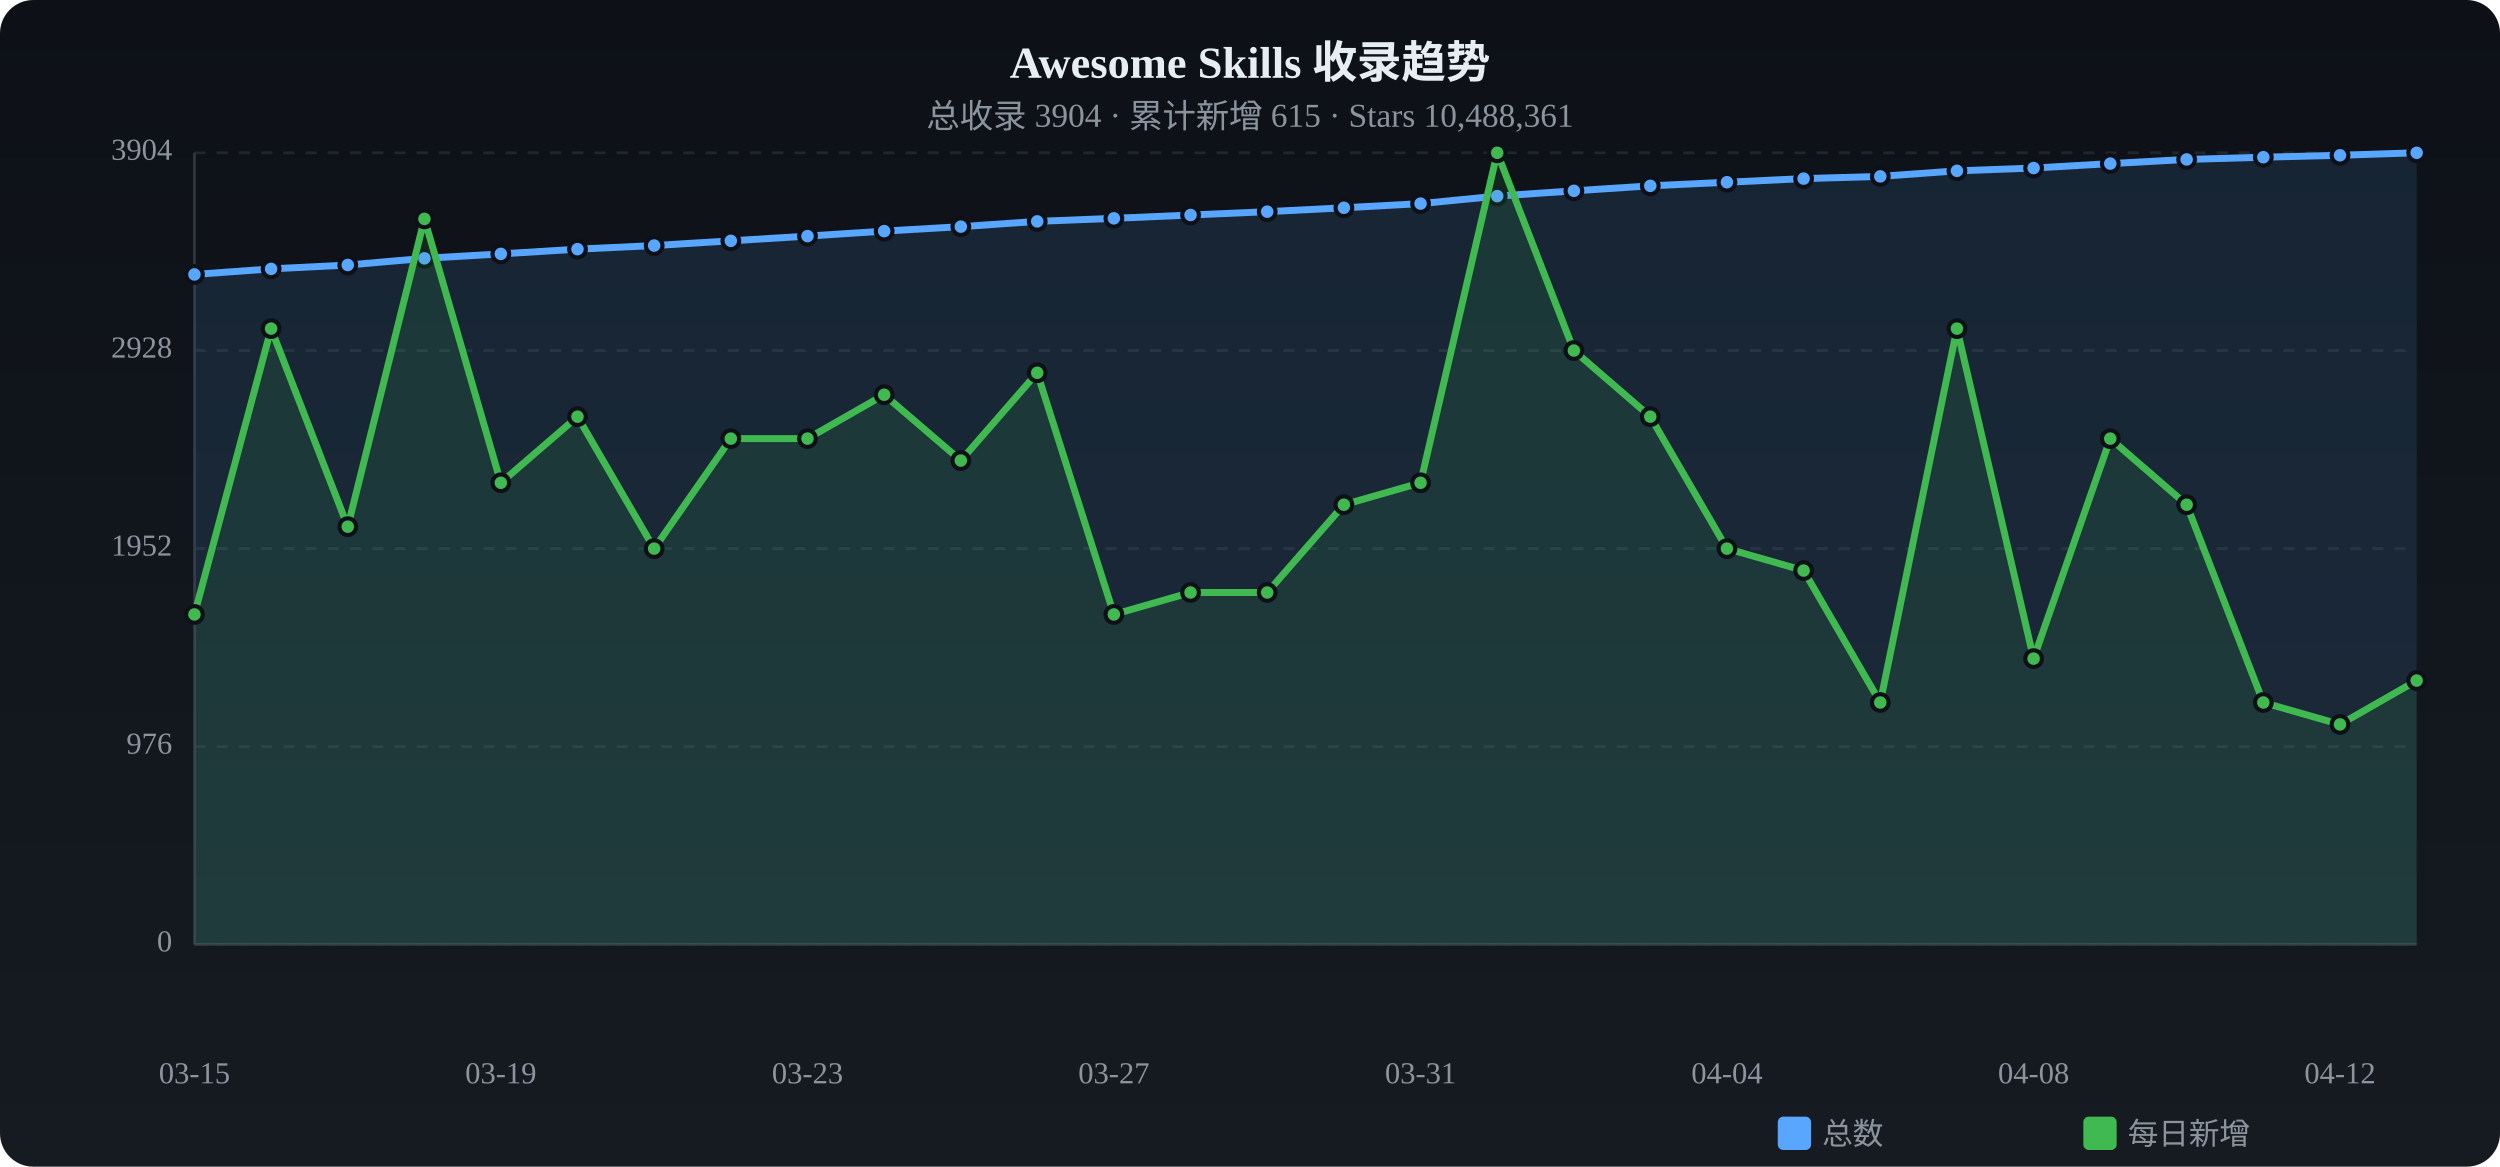
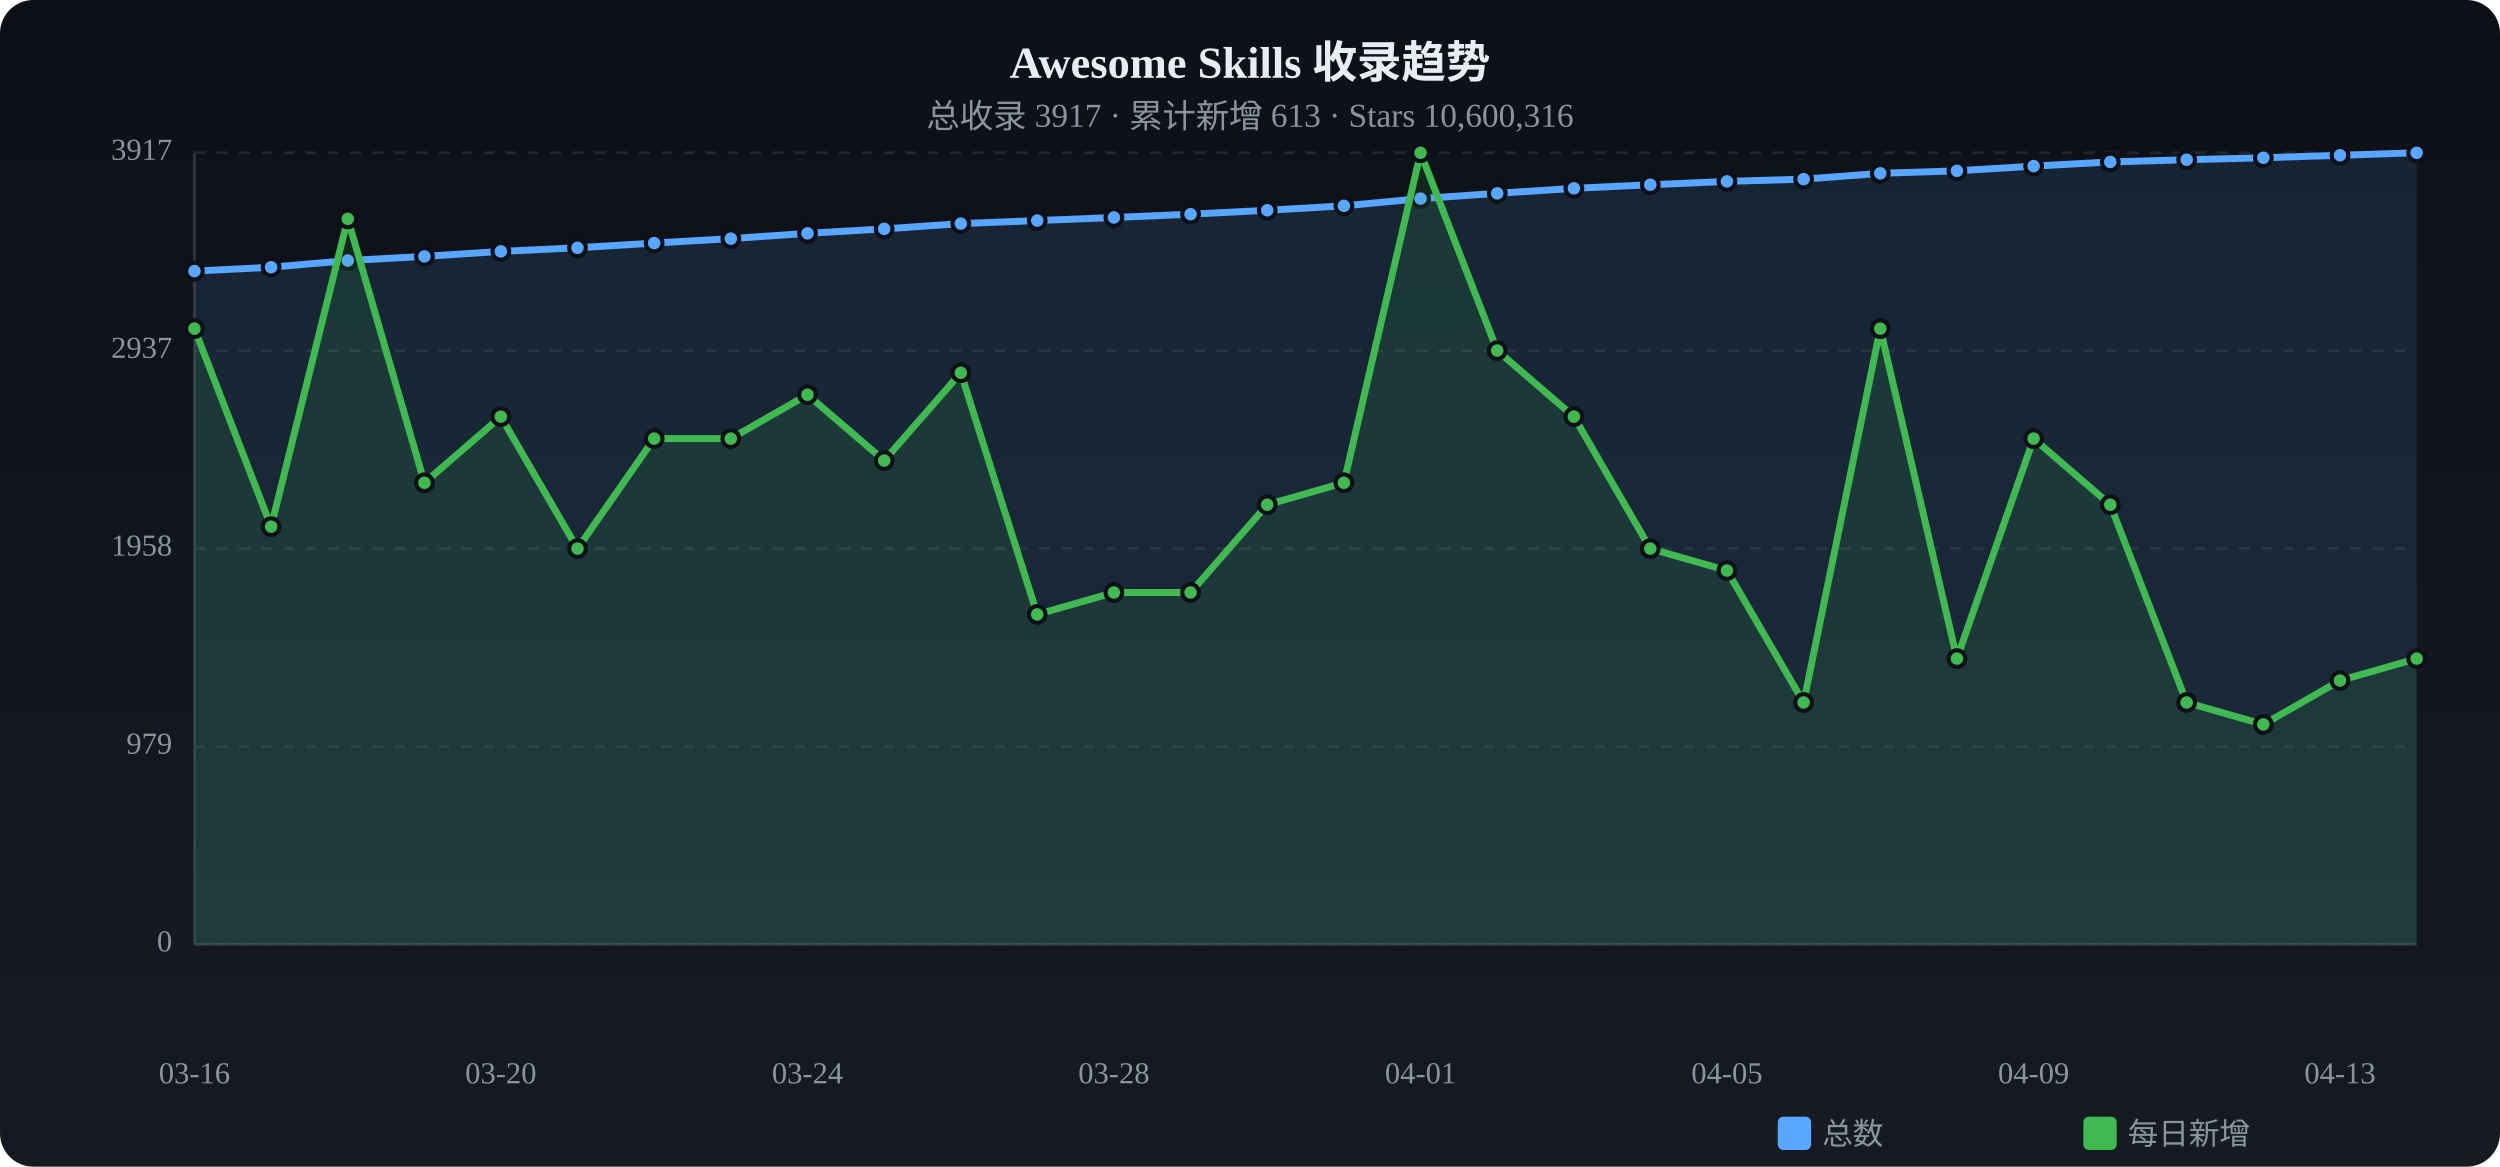
<svg xmlns="http://www.w3.org/2000/svg" viewBox="0 0 900 420" width="900" height="420">
  <defs>
    <linearGradient id="tbg" x1="0%" y1="0%" x2="0%" y2="100%">
      <stop offset="0%" stop-color="#0d1117" />
      <stop offset="100%" stop-color="#161b22" />
    </linearGradient>
  </defs>
  <rect width="900" height="420" rx="12" fill="url(#tbg)" />
  <text x="450.0" y="28" text-anchor="middle" fill="#e6edf3" font-size="16" font-weight="bold">Awesome Skills 收录趋势</text>
-   <text x="450.0" y="46" text-anchor="middle" fill="#8b949e" font-size="12">总收录 3904 · 累计新增 615 · Stars 10,488,361</text>
+   <text x="450.0" y="46" text-anchor="middle" fill="#8b949e" font-size="12">总收录 3917 · 累计新增 613 · Stars 10,600,316</text>
  <text x="62" y="340.0" text-anchor="end" fill="#8b949e" font-size="11" dominant-baseline="middle">0</text>
  <line x1="70" y1="340.0" x2="870" y2="340.0" stroke="#21262d" stroke-dasharray="4 4" />
-   <text x="62" y="268.8" text-anchor="end" fill="#8b949e" font-size="11" dominant-baseline="middle">976</text>
+   <text x="62" y="268.8" text-anchor="end" fill="#8b949e" font-size="11" dominant-baseline="middle">979</text>
  <line x1="70" y1="268.8" x2="870" y2="268.8" stroke="#21262d" stroke-dasharray="4 4" />
-   <text x="62" y="197.5" text-anchor="end" fill="#8b949e" font-size="11" dominant-baseline="middle">1952</text>
+   <text x="62" y="197.5" text-anchor="end" fill="#8b949e" font-size="11" dominant-baseline="middle">1958</text>
  <line x1="70" y1="197.5" x2="870" y2="197.5" stroke="#21262d" stroke-dasharray="4 4" />
-   <text x="62" y="126.2" text-anchor="end" fill="#8b949e" font-size="11" dominant-baseline="middle">2928</text>
-   <line x1="70" y1="126.2" x2="870" y2="126.2" stroke="#21262d" stroke-dasharray="4 4" />
-   <text x="62" y="55.0" text-anchor="end" fill="#8b949e" font-size="11" dominant-baseline="middle">3904</text>
+   <text x="62" y="126.3" text-anchor="end" fill="#8b949e" font-size="11" dominant-baseline="middle">2937</text>
+   <line x1="70" y1="126.3" x2="870" y2="126.3" stroke="#21262d" stroke-dasharray="4 4" />
+   <text x="62" y="55.0" text-anchor="end" fill="#8b949e" font-size="11" dominant-baseline="middle">3917</text>
  <line x1="70" y1="55.0" x2="870" y2="55.0" stroke="#21262d" stroke-dasharray="4 4" />
  <line x1="70" y1="55" x2="70" y2="340" stroke="#30363d" />
  <line x1="70" y1="340" x2="870" y2="340" stroke="#30363d" />
-   <path d="M70.0,98.8 L97.6,96.8 L125.2,95.4 L152.8,93.0 L180.3,91.4 L207.9,89.7 L235.5,88.4 L263.1,86.7 L290.7,85.0 L318.3,83.2 L345.9,81.6 L373.4,79.7 L401.0,78.6 L428.6,77.4 L456.2,76.2 L483.8,74.8 L511.4,73.3 L539.0,70.6 L566.6,68.7 L594.1,66.9 L621.7,65.6 L649.3,64.3 L676.9,63.5 L704.5,61.5 L732.1,60.5 L759.7,58.9 L787.2,57.4 L814.8,56.6 L842.4,55.9 L870.0,55.0 L870.0,340 L70.0,340 Z" fill="#58a6ff" opacity="0.12" />
-   <polyline points="70.0,98.8 97.6,96.8 125.2,95.4 152.8,93.0 180.3,91.4 207.9,89.7 235.5,88.4 263.1,86.7 290.7,85.0 318.3,83.2 345.9,81.6 373.4,79.7 401.0,78.6 428.6,77.4 456.2,76.2 483.8,74.8 511.4,73.3 539.0,70.6 566.6,68.7 594.1,66.9 621.7,65.6 649.3,64.3 676.9,63.5 704.5,61.5 732.1,60.5 759.7,58.9 787.2,57.4 814.8,56.6 842.4,55.9 870.0,55.0" fill="none" stroke="#58a6ff" stroke-width="2.5" stroke-linecap="round" stroke-linejoin="round" />
-   <circle cx="70.0" cy="98.8" r="3" fill="#58a6ff" stroke="#0d1117" stroke-width="1.5" />
-   <circle cx="97.6" cy="96.8" r="3" fill="#58a6ff" stroke="#0d1117" stroke-width="1.5" />
-   <circle cx="125.2" cy="95.4" r="3" fill="#58a6ff" stroke="#0d1117" stroke-width="1.5" />
-   <circle cx="152.8" cy="93.0" r="3" fill="#58a6ff" stroke="#0d1117" stroke-width="1.5" />
-   <circle cx="180.3" cy="91.4" r="3" fill="#58a6ff" stroke="#0d1117" stroke-width="1.5" />
-   <circle cx="207.9" cy="89.7" r="3" fill="#58a6ff" stroke="#0d1117" stroke-width="1.5" />
-   <circle cx="235.5" cy="88.4" r="3" fill="#58a6ff" stroke="#0d1117" stroke-width="1.5" />
-   <circle cx="263.1" cy="86.7" r="3" fill="#58a6ff" stroke="#0d1117" stroke-width="1.5" />
-   <circle cx="290.7" cy="85.0" r="3" fill="#58a6ff" stroke="#0d1117" stroke-width="1.5" />
-   <circle cx="318.3" cy="83.2" r="3" fill="#58a6ff" stroke="#0d1117" stroke-width="1.5" />
-   <circle cx="345.9" cy="81.6" r="3" fill="#58a6ff" stroke="#0d1117" stroke-width="1.5" />
-   <circle cx="373.4" cy="79.7" r="3" fill="#58a6ff" stroke="#0d1117" stroke-width="1.5" />
-   <circle cx="401.0" cy="78.6" r="3" fill="#58a6ff" stroke="#0d1117" stroke-width="1.5" />
-   <circle cx="428.6" cy="77.4" r="3" fill="#58a6ff" stroke="#0d1117" stroke-width="1.5" />
-   <circle cx="456.2" cy="76.2" r="3" fill="#58a6ff" stroke="#0d1117" stroke-width="1.5" />
-   <circle cx="483.8" cy="74.8" r="3" fill="#58a6ff" stroke="#0d1117" stroke-width="1.5" />
-   <circle cx="511.4" cy="73.3" r="3" fill="#58a6ff" stroke="#0d1117" stroke-width="1.5" />
-   <circle cx="539.0" cy="70.6" r="3" fill="#58a6ff" stroke="#0d1117" stroke-width="1.5" />
-   <circle cx="566.6" cy="68.7" r="3" fill="#58a6ff" stroke="#0d1117" stroke-width="1.5" />
-   <circle cx="594.1" cy="66.9" r="3" fill="#58a6ff" stroke="#0d1117" stroke-width="1.5" />
-   <circle cx="621.7" cy="65.6" r="3" fill="#58a6ff" stroke="#0d1117" stroke-width="1.5" />
-   <circle cx="649.3" cy="64.3" r="3" fill="#58a6ff" stroke="#0d1117" stroke-width="1.5" />
-   <circle cx="676.9" cy="63.5" r="3" fill="#58a6ff" stroke="#0d1117" stroke-width="1.5" />
+   <path d="M70.0,97.6 L97.6,96.2 L125.2,93.8 L152.8,92.3 L180.3,90.5 L207.9,89.2 L235.5,87.5 L263.1,85.9 L290.7,84.0 L318.3,82.4 L345.9,80.5 L373.4,79.4 L401.0,78.3 L428.6,77.1 L456.2,75.7 L483.8,74.1 L511.4,71.5 L539.0,69.6 L566.6,67.8 L594.1,66.5 L621.7,65.3 L649.3,64.5 L676.9,62.4 L704.5,61.5 L732.1,59.8 L759.7,58.3 L787.2,57.5 L814.8,56.8 L842.4,55.9 L870.0,55.0 L870.0,340 L70.0,340 Z" fill="#58a6ff" opacity="0.12" />
+   <polyline points="70.0,97.6 97.6,96.2 125.2,93.8 152.8,92.3 180.3,90.5 207.9,89.2 235.5,87.5 263.1,85.9 290.7,84.0 318.3,82.4 345.9,80.5 373.4,79.4 401.0,78.3 428.6,77.1 456.2,75.7 483.8,74.1 511.4,71.5 539.0,69.6 566.6,67.8 594.1,66.5 621.7,65.3 649.3,64.5 676.9,62.4 704.5,61.5 732.1,59.8 759.7,58.3 787.2,57.5 814.8,56.8 842.4,55.9 870.0,55.0" fill="none" stroke="#58a6ff" stroke-width="2.5" stroke-linecap="round" stroke-linejoin="round" />
+   <circle cx="70.0" cy="97.6" r="3" fill="#58a6ff" stroke="#0d1117" stroke-width="1.5" />
+   <circle cx="97.6" cy="96.2" r="3" fill="#58a6ff" stroke="#0d1117" stroke-width="1.5" />
+   <circle cx="125.2" cy="93.8" r="3" fill="#58a6ff" stroke="#0d1117" stroke-width="1.5" />
+   <circle cx="152.8" cy="92.3" r="3" fill="#58a6ff" stroke="#0d1117" stroke-width="1.5" />
+   <circle cx="180.3" cy="90.5" r="3" fill="#58a6ff" stroke="#0d1117" stroke-width="1.5" />
+   <circle cx="207.9" cy="89.2" r="3" fill="#58a6ff" stroke="#0d1117" stroke-width="1.5" />
+   <circle cx="235.5" cy="87.5" r="3" fill="#58a6ff" stroke="#0d1117" stroke-width="1.5" />
+   <circle cx="263.1" cy="85.9" r="3" fill="#58a6ff" stroke="#0d1117" stroke-width="1.5" />
+   <circle cx="290.7" cy="84.0" r="3" fill="#58a6ff" stroke="#0d1117" stroke-width="1.5" />
+   <circle cx="318.3" cy="82.4" r="3" fill="#58a6ff" stroke="#0d1117" stroke-width="1.5" />
+   <circle cx="345.9" cy="80.5" r="3" fill="#58a6ff" stroke="#0d1117" stroke-width="1.5" />
+   <circle cx="373.4" cy="79.4" r="3" fill="#58a6ff" stroke="#0d1117" stroke-width="1.5" />
+   <circle cx="401.0" cy="78.3" r="3" fill="#58a6ff" stroke="#0d1117" stroke-width="1.5" />
+   <circle cx="428.6" cy="77.1" r="3" fill="#58a6ff" stroke="#0d1117" stroke-width="1.5" />
+   <circle cx="456.2" cy="75.7" r="3" fill="#58a6ff" stroke="#0d1117" stroke-width="1.5" />
+   <circle cx="483.8" cy="74.1" r="3" fill="#58a6ff" stroke="#0d1117" stroke-width="1.5" />
+   <circle cx="511.4" cy="71.5" r="3" fill="#58a6ff" stroke="#0d1117" stroke-width="1.5" />
+   <circle cx="539.0" cy="69.6" r="3" fill="#58a6ff" stroke="#0d1117" stroke-width="1.5" />
+   <circle cx="566.6" cy="67.8" r="3" fill="#58a6ff" stroke="#0d1117" stroke-width="1.5" />
+   <circle cx="594.1" cy="66.5" r="3" fill="#58a6ff" stroke="#0d1117" stroke-width="1.5" />
+   <circle cx="621.7" cy="65.3" r="3" fill="#58a6ff" stroke="#0d1117" stroke-width="1.5" />
+   <circle cx="649.3" cy="64.5" r="3" fill="#58a6ff" stroke="#0d1117" stroke-width="1.5" />
+   <circle cx="676.9" cy="62.4" r="3" fill="#58a6ff" stroke="#0d1117" stroke-width="1.5" />
  <circle cx="704.5" cy="61.5" r="3" fill="#58a6ff" stroke="#0d1117" stroke-width="1.5" />
-   <circle cx="732.1" cy="60.5" r="3" fill="#58a6ff" stroke="#0d1117" stroke-width="1.5" />
-   <circle cx="759.7" cy="58.9" r="3" fill="#58a6ff" stroke="#0d1117" stroke-width="1.5" />
-   <circle cx="787.2" cy="57.4" r="3" fill="#58a6ff" stroke="#0d1117" stroke-width="1.5" />
-   <circle cx="814.8" cy="56.6" r="3" fill="#58a6ff" stroke="#0d1117" stroke-width="1.5" />
+   <circle cx="732.1" cy="59.8" r="3" fill="#58a6ff" stroke="#0d1117" stroke-width="1.5" />
+   <circle cx="759.7" cy="58.3" r="3" fill="#58a6ff" stroke="#0d1117" stroke-width="1.5" />
+   <circle cx="787.2" cy="57.5" r="3" fill="#58a6ff" stroke="#0d1117" stroke-width="1.5" />
+   <circle cx="814.8" cy="56.8" r="3" fill="#58a6ff" stroke="#0d1117" stroke-width="1.5" />
  <circle cx="842.4" cy="55.9" r="3" fill="#58a6ff" stroke="#0d1117" stroke-width="1.5" />
  <circle cx="870.0" cy="55.0" r="3" fill="#58a6ff" stroke="#0d1117" stroke-width="1.5" />
-   <path d="M70.0,221.2 L97.6,118.3 L125.2,189.6 L152.8,78.8 L180.3,173.8 L207.9,150.0 L235.5,197.5 L263.1,157.9 L290.7,157.9 L318.3,142.1 L345.9,165.8 L373.4,134.2 L401.0,221.2 L428.6,213.3 L456.2,213.3 L483.8,181.7 L511.4,173.8 L539.0,55.0 L566.6,126.2 L594.1,150.0 L621.7,197.5 L649.3,205.4 L676.9,252.9 L704.5,118.3 L732.1,237.1 L759.7,157.9 L787.2,181.7 L814.8,252.9 L842.4,260.8 L870.0,245.0 L870.0,340 L70.0,340 Z" fill="#3fb950" opacity="0.12" />
-   <polyline points="70.0,221.2 97.6,118.3 125.2,189.6 152.8,78.8 180.3,173.8 207.9,150.0 235.5,197.5 263.1,157.9 290.7,157.9 318.3,142.1 345.9,165.8 373.4,134.2 401.0,221.2 428.6,213.3 456.2,213.3 483.8,181.7 511.4,173.8 539.0,55.0 566.6,126.2 594.1,150.0 621.7,197.5 649.3,205.4 676.9,252.9 704.5,118.3 732.1,237.1 759.7,157.9 787.2,181.7 814.8,252.9 842.4,260.8 870.0,245.0" fill="none" stroke="#3fb950" stroke-width="2.5" stroke-linecap="round" stroke-linejoin="round" />
-   <circle cx="70.0" cy="221.2" r="3" fill="#3fb950" stroke="#0d1117" stroke-width="1.5" />
-   <circle cx="97.6" cy="118.3" r="3" fill="#3fb950" stroke="#0d1117" stroke-width="1.5" />
-   <circle cx="125.2" cy="189.6" r="3" fill="#3fb950" stroke="#0d1117" stroke-width="1.5" />
-   <circle cx="152.8" cy="78.8" r="3" fill="#3fb950" stroke="#0d1117" stroke-width="1.5" />
-   <circle cx="180.3" cy="173.8" r="3" fill="#3fb950" stroke="#0d1117" stroke-width="1.5" />
-   <circle cx="207.9" cy="150.0" r="3" fill="#3fb950" stroke="#0d1117" stroke-width="1.5" />
-   <circle cx="235.5" cy="197.5" r="3" fill="#3fb950" stroke="#0d1117" stroke-width="1.5" />
+   <path d="M70.0,118.3 L97.6,189.6 L125.2,78.8 L152.8,173.8 L180.3,150.0 L207.9,197.5 L235.5,157.9 L263.1,157.9 L290.7,142.1 L318.3,165.8 L345.9,134.2 L373.4,221.2 L401.0,213.3 L428.6,213.3 L456.2,181.7 L483.8,173.8 L511.4,55.0 L539.0,126.2 L566.6,150.0 L594.1,197.5 L621.7,205.4 L649.3,252.9 L676.9,118.3 L704.5,237.1 L732.1,157.9 L759.7,181.7 L787.2,252.9 L814.8,260.8 L842.4,245.0 L870.0,237.1 L870.0,340 L70.0,340 Z" fill="#3fb950" opacity="0.12" />
+   <polyline points="70.0,118.3 97.6,189.6 125.2,78.8 152.8,173.8 180.3,150.0 207.9,197.5 235.5,157.9 263.1,157.9 290.7,142.1 318.3,165.8 345.9,134.2 373.4,221.2 401.0,213.3 428.6,213.3 456.2,181.7 483.8,173.8 511.4,55.0 539.0,126.2 566.6,150.0 594.1,197.5 621.7,205.4 649.3,252.9 676.9,118.3 704.5,237.1 732.1,157.9 759.7,181.7 787.2,252.9 814.8,260.8 842.4,245.0 870.0,237.1" fill="none" stroke="#3fb950" stroke-width="2.5" stroke-linecap="round" stroke-linejoin="round" />
+   <circle cx="70.0" cy="118.3" r="3" fill="#3fb950" stroke="#0d1117" stroke-width="1.5" />
+   <circle cx="97.6" cy="189.6" r="3" fill="#3fb950" stroke="#0d1117" stroke-width="1.5" />
+   <circle cx="125.2" cy="78.8" r="3" fill="#3fb950" stroke="#0d1117" stroke-width="1.5" />
+   <circle cx="152.8" cy="173.8" r="3" fill="#3fb950" stroke="#0d1117" stroke-width="1.5" />
+   <circle cx="180.3" cy="150.0" r="3" fill="#3fb950" stroke="#0d1117" stroke-width="1.5" />
+   <circle cx="207.9" cy="197.5" r="3" fill="#3fb950" stroke="#0d1117" stroke-width="1.5" />
+   <circle cx="235.5" cy="157.9" r="3" fill="#3fb950" stroke="#0d1117" stroke-width="1.5" />
  <circle cx="263.1" cy="157.9" r="3" fill="#3fb950" stroke="#0d1117" stroke-width="1.5" />
-   <circle cx="290.7" cy="157.9" r="3" fill="#3fb950" stroke="#0d1117" stroke-width="1.5" />
-   <circle cx="318.3" cy="142.1" r="3" fill="#3fb950" stroke="#0d1117" stroke-width="1.5" />
-   <circle cx="345.9" cy="165.8" r="3" fill="#3fb950" stroke="#0d1117" stroke-width="1.5" />
-   <circle cx="373.4" cy="134.2" r="3" fill="#3fb950" stroke="#0d1117" stroke-width="1.5" />
-   <circle cx="401.0" cy="221.2" r="3" fill="#3fb950" stroke="#0d1117" stroke-width="1.5" />
+   <circle cx="290.7" cy="142.1" r="3" fill="#3fb950" stroke="#0d1117" stroke-width="1.5" />
+   <circle cx="318.3" cy="165.8" r="3" fill="#3fb950" stroke="#0d1117" stroke-width="1.5" />
+   <circle cx="345.9" cy="134.2" r="3" fill="#3fb950" stroke="#0d1117" stroke-width="1.5" />
+   <circle cx="373.4" cy="221.2" r="3" fill="#3fb950" stroke="#0d1117" stroke-width="1.5" />
+   <circle cx="401.0" cy="213.3" r="3" fill="#3fb950" stroke="#0d1117" stroke-width="1.5" />
  <circle cx="428.6" cy="213.3" r="3" fill="#3fb950" stroke="#0d1117" stroke-width="1.5" />
-   <circle cx="456.2" cy="213.3" r="3" fill="#3fb950" stroke="#0d1117" stroke-width="1.5" />
-   <circle cx="483.8" cy="181.7" r="3" fill="#3fb950" stroke="#0d1117" stroke-width="1.5" />
-   <circle cx="511.4" cy="173.8" r="3" fill="#3fb950" stroke="#0d1117" stroke-width="1.5" />
-   <circle cx="539.0" cy="55.0" r="3" fill="#3fb950" stroke="#0d1117" stroke-width="1.5" />
-   <circle cx="566.6" cy="126.2" r="3" fill="#3fb950" stroke="#0d1117" stroke-width="1.5" />
-   <circle cx="594.1" cy="150.0" r="3" fill="#3fb950" stroke="#0d1117" stroke-width="1.5" />
-   <circle cx="621.7" cy="197.5" r="3" fill="#3fb950" stroke="#0d1117" stroke-width="1.5" />
-   <circle cx="649.3" cy="205.4" r="3" fill="#3fb950" stroke="#0d1117" stroke-width="1.5" />
-   <circle cx="676.9" cy="252.9" r="3" fill="#3fb950" stroke="#0d1117" stroke-width="1.5" />
-   <circle cx="704.5" cy="118.3" r="3" fill="#3fb950" stroke="#0d1117" stroke-width="1.5" />
-   <circle cx="732.1" cy="237.1" r="3" fill="#3fb950" stroke="#0d1117" stroke-width="1.5" />
-   <circle cx="759.7" cy="157.9" r="3" fill="#3fb950" stroke="#0d1117" stroke-width="1.5" />
-   <circle cx="787.2" cy="181.7" r="3" fill="#3fb950" stroke="#0d1117" stroke-width="1.5" />
-   <circle cx="814.8" cy="252.9" r="3" fill="#3fb950" stroke="#0d1117" stroke-width="1.5" />
-   <circle cx="842.4" cy="260.8" r="3" fill="#3fb950" stroke="#0d1117" stroke-width="1.5" />
-   <circle cx="870.0" cy="245.0" r="3" fill="#3fb950" stroke="#0d1117" stroke-width="1.5" />
-   <text x="70.0" y="390" text-anchor="middle" fill="#8b949e" font-size="11">03-15</text>
-   <text x="180.3" y="390" text-anchor="middle" fill="#8b949e" font-size="11">03-19</text>
-   <text x="290.7" y="390" text-anchor="middle" fill="#8b949e" font-size="11">03-23</text>
-   <text x="401.0" y="390" text-anchor="middle" fill="#8b949e" font-size="11">03-27</text>
-   <text x="511.4" y="390" text-anchor="middle" fill="#8b949e" font-size="11">03-31</text>
-   <text x="621.7" y="390" text-anchor="middle" fill="#8b949e" font-size="11">04-04</text>
-   <text x="732.1" y="390" text-anchor="middle" fill="#8b949e" font-size="11">04-08</text>
-   <text x="842.4" y="390" text-anchor="middle" fill="#8b949e" font-size="11">04-12</text>
+   <circle cx="456.2" cy="181.7" r="3" fill="#3fb950" stroke="#0d1117" stroke-width="1.5" />
+   <circle cx="483.8" cy="173.8" r="3" fill="#3fb950" stroke="#0d1117" stroke-width="1.5" />
+   <circle cx="511.4" cy="55.0" r="3" fill="#3fb950" stroke="#0d1117" stroke-width="1.5" />
+   <circle cx="539.0" cy="126.2" r="3" fill="#3fb950" stroke="#0d1117" stroke-width="1.5" />
+   <circle cx="566.6" cy="150.0" r="3" fill="#3fb950" stroke="#0d1117" stroke-width="1.5" />
+   <circle cx="594.1" cy="197.5" r="3" fill="#3fb950" stroke="#0d1117" stroke-width="1.5" />
+   <circle cx="621.7" cy="205.4" r="3" fill="#3fb950" stroke="#0d1117" stroke-width="1.5" />
+   <circle cx="649.3" cy="252.9" r="3" fill="#3fb950" stroke="#0d1117" stroke-width="1.5" />
+   <circle cx="676.9" cy="118.3" r="3" fill="#3fb950" stroke="#0d1117" stroke-width="1.5" />
+   <circle cx="704.5" cy="237.1" r="3" fill="#3fb950" stroke="#0d1117" stroke-width="1.5" />
+   <circle cx="732.1" cy="157.9" r="3" fill="#3fb950" stroke="#0d1117" stroke-width="1.5" />
+   <circle cx="759.7" cy="181.7" r="3" fill="#3fb950" stroke="#0d1117" stroke-width="1.5" />
+   <circle cx="787.2" cy="252.9" r="3" fill="#3fb950" stroke="#0d1117" stroke-width="1.5" />
+   <circle cx="814.8" cy="260.8" r="3" fill="#3fb950" stroke="#0d1117" stroke-width="1.5" />
+   <circle cx="842.4" cy="245.0" r="3" fill="#3fb950" stroke="#0d1117" stroke-width="1.5" />
+   <circle cx="870.0" cy="237.1" r="3" fill="#3fb950" stroke="#0d1117" stroke-width="1.5" />
+   <text x="70.0" y="390" text-anchor="middle" fill="#8b949e" font-size="11">03-16</text>
+   <text x="180.3" y="390" text-anchor="middle" fill="#8b949e" font-size="11">03-20</text>
+   <text x="290.7" y="390" text-anchor="middle" fill="#8b949e" font-size="11">03-24</text>
+   <text x="401.0" y="390" text-anchor="middle" fill="#8b949e" font-size="11">03-28</text>
+   <text x="511.4" y="390" text-anchor="middle" fill="#8b949e" font-size="11">04-01</text>
+   <text x="621.7" y="390" text-anchor="middle" fill="#8b949e" font-size="11">04-05</text>
+   <text x="732.1" y="390" text-anchor="middle" fill="#8b949e" font-size="11">04-09</text>
+   <text x="842.4" y="390" text-anchor="middle" fill="#8b949e" font-size="11">04-13</text>
  <rect x="640" y="402" width="12" height="12" rx="2" fill="#58a6ff" />
  <text x="656" y="412" fill="#8b949e" font-size="11">总数</text>
  <rect x="750" y="402" width="12" height="12" rx="2" fill="#3fb950" />
  <text x="766" y="412" fill="#8b949e" font-size="11">每日新增</text>
</svg>
